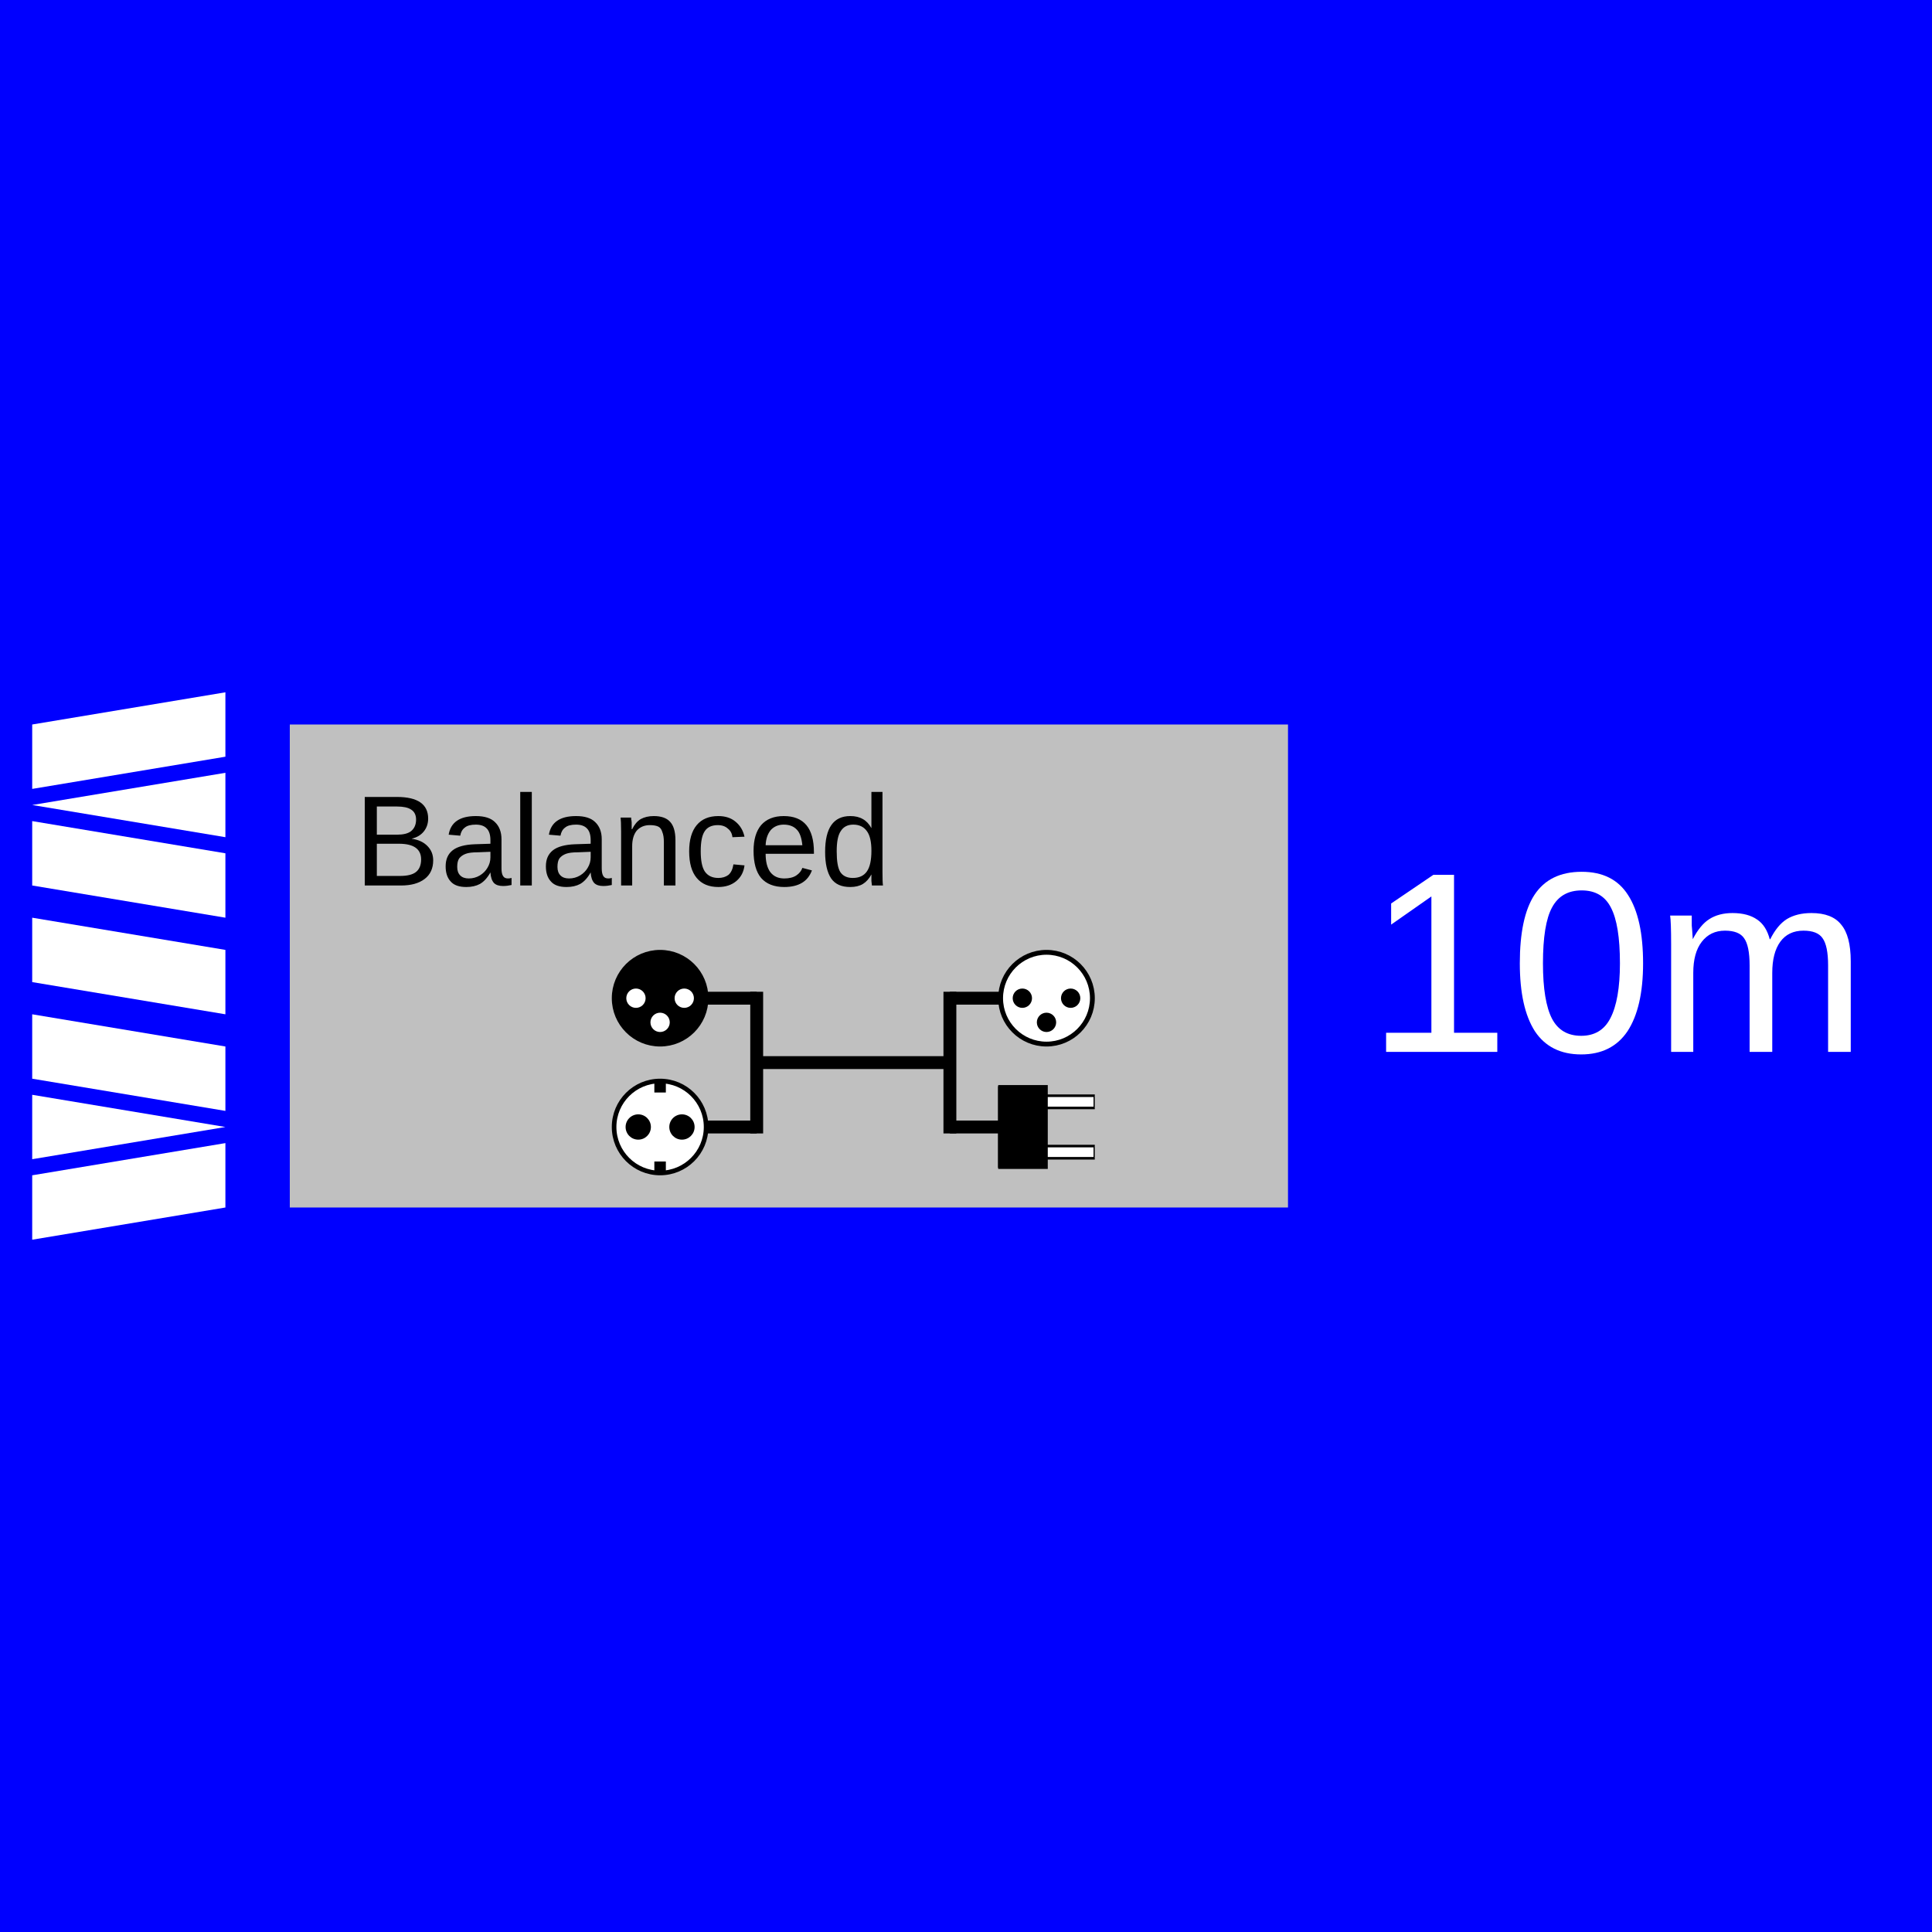
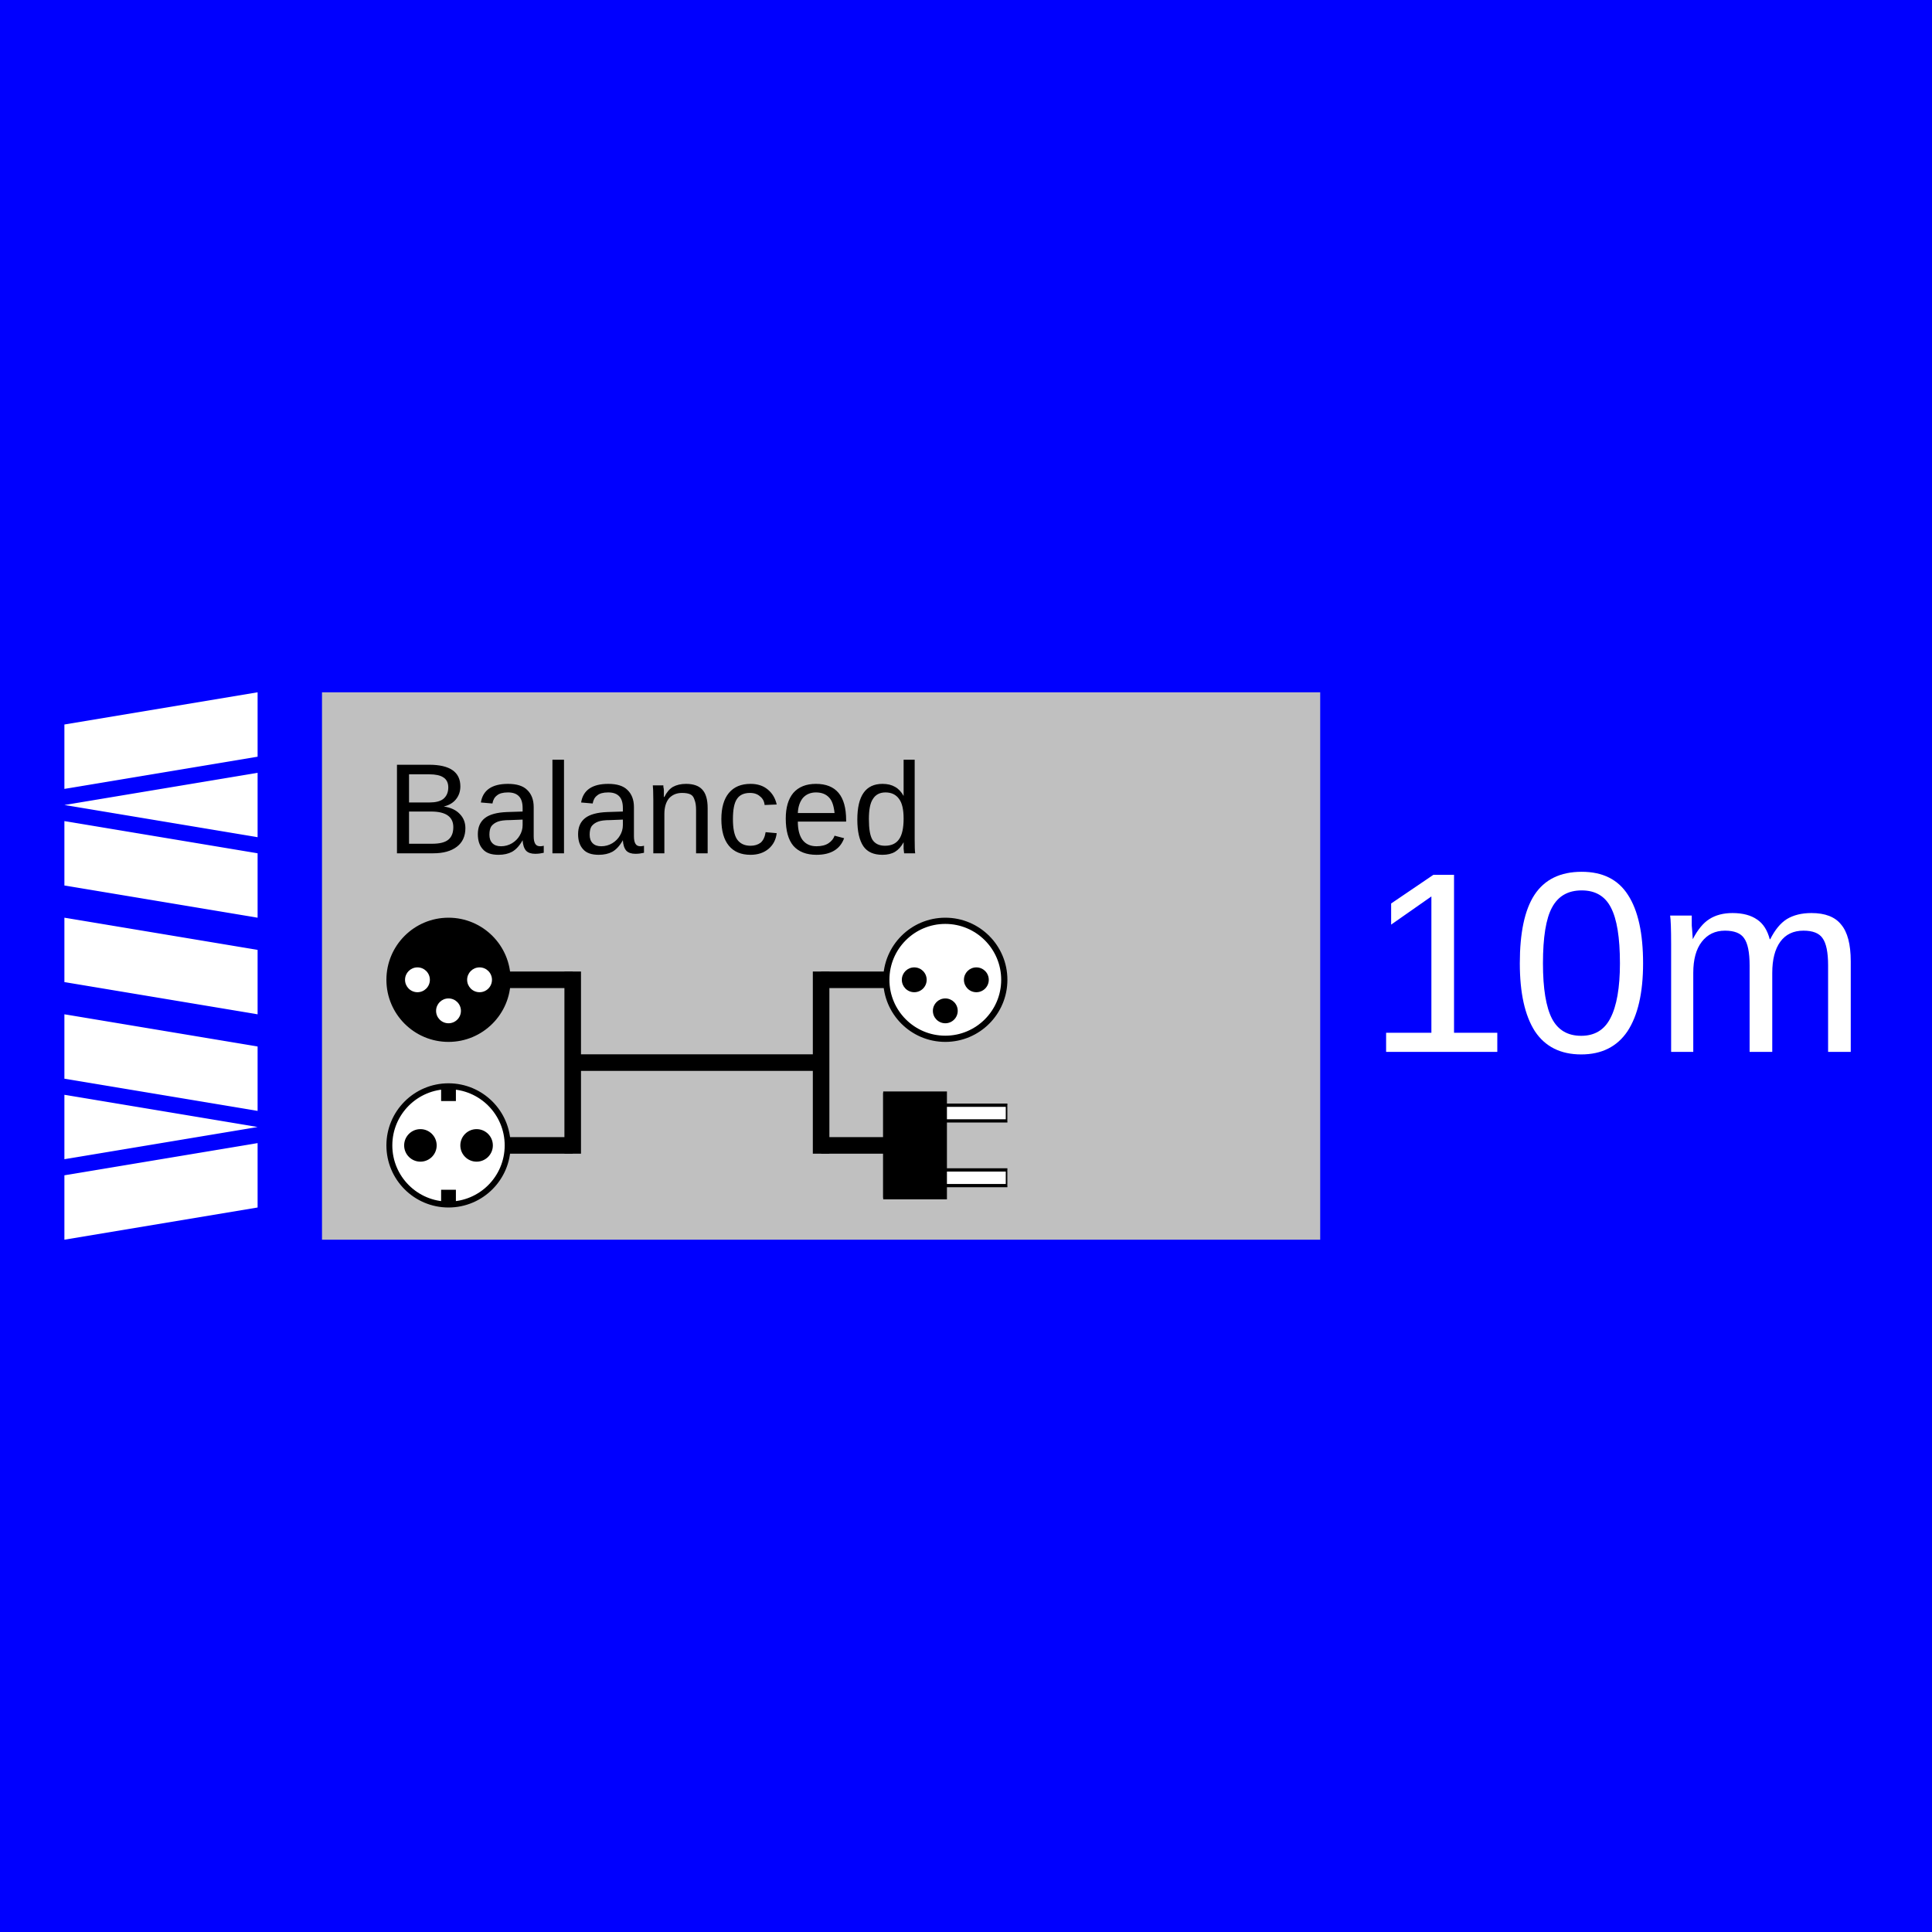
<svg xmlns="http://www.w3.org/2000/svg" viewBox="0 -30 60 60" width="60mm" height="60mm">
  <style>text { font-family: arial; }</style>
  <rect y="-30" width="60" height="60" fill="#0000ff" />
-   <rect y="-7.5" x="9" width="31" height="15" fill="#c0c0c0" />
-   <g transform="translate(11 -6.5)">
+   <rect y="-8.5" x="10" width="31" height="17" fill="#c0c0c0" />
+   <g transform="translate(12 -7.5)">
    <text id="title" y="4" font-size="4">Balanced</text>
-     <use href="#diagram" width="31" height="7" transform="translate(0 6)" />
+     <use href="#diagram" width="19.286" height="9" transform="translate(0 6)" />
  </g>
  <text id="length" y="2.667" x="58" fill="#ffffff" text-anchor="end" font-weight="70" font-size="8">10m</text>
-   <g transform="translate(1)">
-     <use href="#logo" width="60" height="6" x="-30" y="-6" transform="rotate(90)" fill="#ffffff" />
+   <g transform="translate(5)">
+     <use href="#logo" width="17" height="6" x="-8.5" y="-3" transform="rotate(90)" fill="#ffffff" />
  </g>
  <defs>
    <svg id="logo" viewBox="0 0 850 300">
      <g id="w">
        <use href="#parallelogram" />
        <use href="#triangle" transform="translate(125)" />
        <use href="#parallelogram" transform="translate(350)scale(-1 1)" />
      </g>
      <g id="i" transform="translate(500)">
        <use href="#parallelogram" transform="scale(-1 1)" />
      </g>
      <g id="m" transform="translate(500)">
        <use href="#w" transform="scale(1 -1)translate(0 -300)" />
      </g>
      <defs>
        <path id="parallelogram" d="M 0,0 h 100 l 50,300 h -100 Z" />
        <path id="triangle" d="M 0,0 h 100 l -50,300 Z" />
      </defs>
    </svg>
    <svg id="diagram" viewBox="-75 -35 150 70" height="70">
      <line x1="-30" x2="30" stroke="#000000" stroke-width="4" />
      <line x1="-30" x2="-30" y1="-22" y2="22" stroke="#000000" stroke-width="4" />
      <line x1="30" x2="30" y1="-22" y2="22" stroke="#000000" stroke-width="4" />
      <g transform="translate(-45 -20)">
        <line x1="-15" x2="15" stroke="#000000" stroke-width="4" />
        <line x1="-15" x2="15" y1="40" y2="40" stroke="#000000" stroke-width="4" />
      </g>
      <g transform="translate(30 -20)">
        <line x2="30" stroke="#000000" stroke-width="4" />
        <line x2="30" y1="40" y2="40" stroke="#000000" stroke-width="4" />
      </g>
      <g transform="translate(-45 -35)">
        <use href="#xlr-3p-f" width="30" height="30" transform="scale(-1 1)" />
        <use href="#shuko-f" width="30" height="30" y="40" transform="scale(-1 1)" />
      </g>
      <g transform="translate(75 -35)">
        <use href="#xlr-3p-m" width="30" height="30" transform="scale(-1 1)" />
        <use href="#shuko-m" width="30" height="30" y="40" transform="scale(-1 1)" />
      </g>
      <defs>
        <svg id="xlr-3p-f" viewBox="-120 -120 240 240">
          <circle r="114" fill="#000000" stroke="#000000" stroke-width="12" />
          <circle cx="-60" r="24" fill="#ffffff" />
          <circle cx="60" r="24" fill="#ffffff" />
          <circle cy="60" r="24" fill="#ffffff" />
        </svg>
        <svg id="shuko-f" viewBox="-21 -21 42 42">
          <circle r="20" fill="#ffffff" stroke="#000000" stroke-width="2" />
          <rect y="-20" x="-2.5" width="5" height="5" />
          <rect y="15" x="-2.5" width="5" height="5" />
          <circle cx="-9.5" r="5.5" />
          <circle cx="9.5" r="5.5" />
        </svg>
        <svg id="xlr-3p-m" viewBox="-120 -120 240 240">
          <circle r="114" fill="#ffffff" stroke="#000000" stroke-width="12" />
          <circle cx="-60" r="24" />
          <circle cx="60" r="24" />
          <circle cy="60" r="24" />
        </svg>
        <svg id="shuko-m" viewBox="-19 -16 38 32">
          <rect y="-16" width="19" height="32" fill="#000000" stroke="#000000" stroke-width="1" />
          <rect y="-12.3" x="-19" width="19" height="4.8" fill="#ffffff" stroke="#000000" stroke-width="1" />
          <rect y="7.5" x="-19" width="19" height="4.8" fill="#ffffff" stroke="#000000" stroke-width="1" />
          <path d="m19,-16 l4,9 v14 l-4,9 z" stroke="#000000" fill="#000000" />
        </svg>
      </defs>
    </svg>
  </defs>
</svg>
